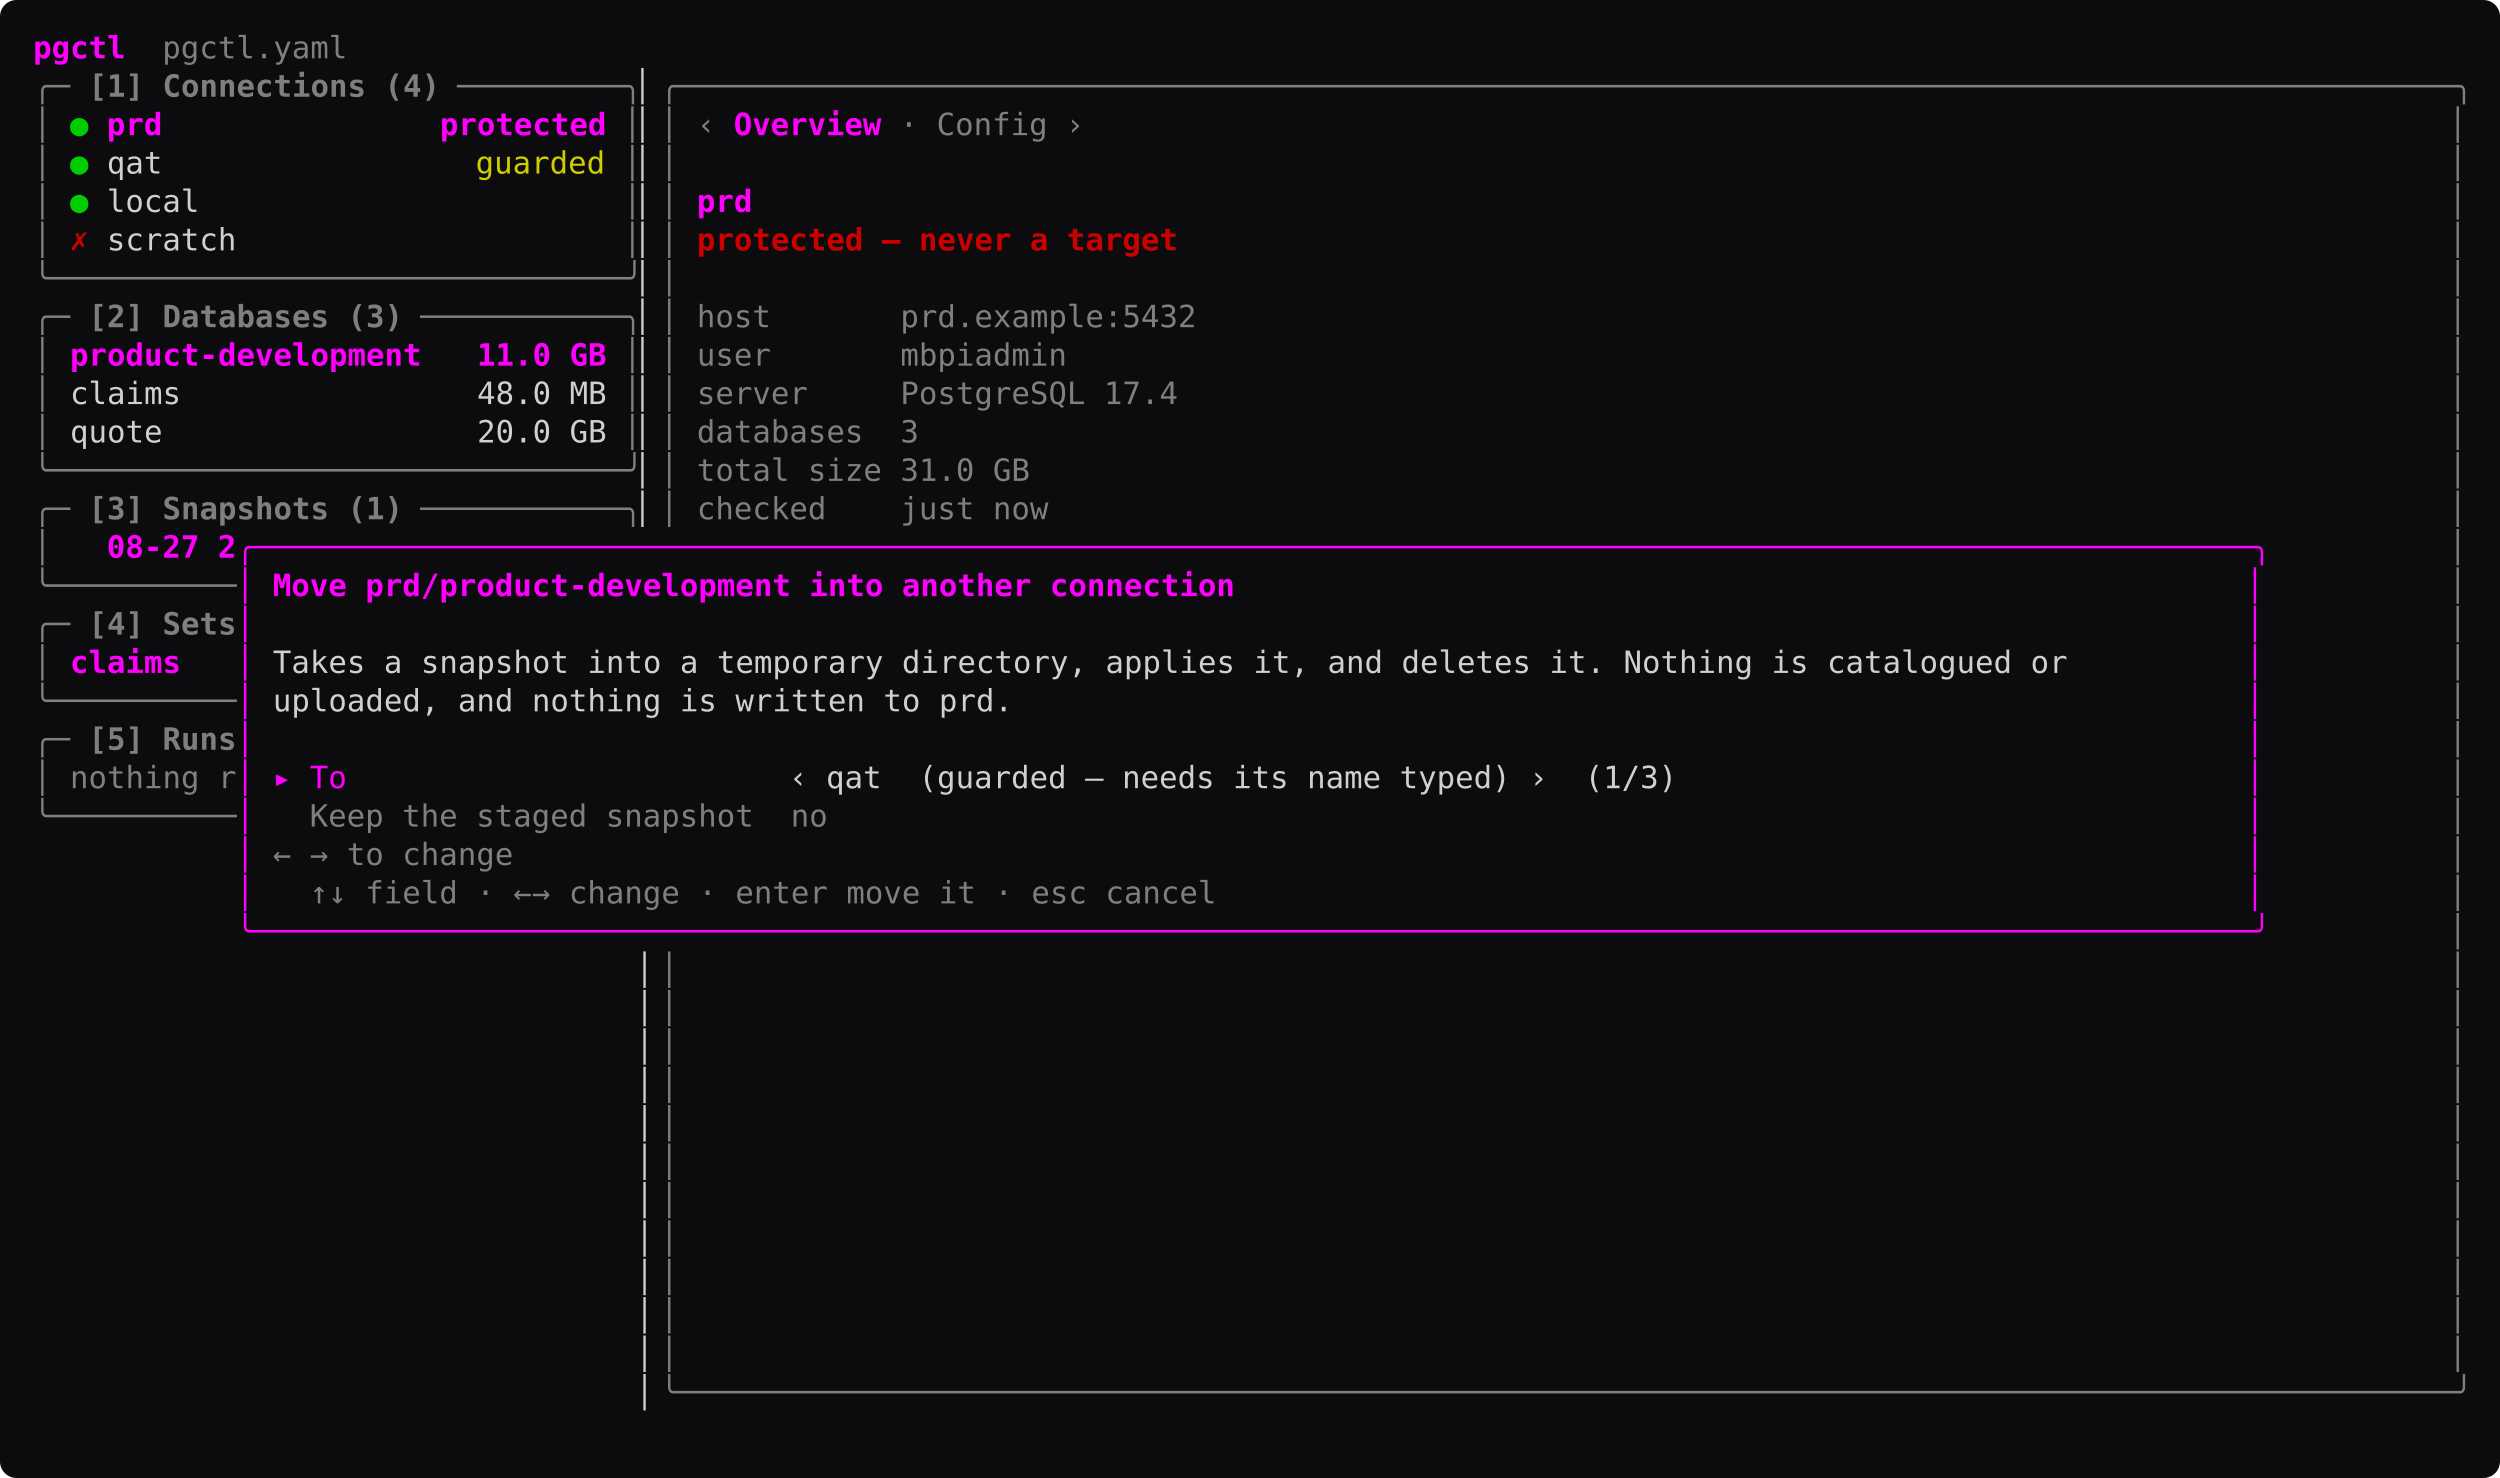
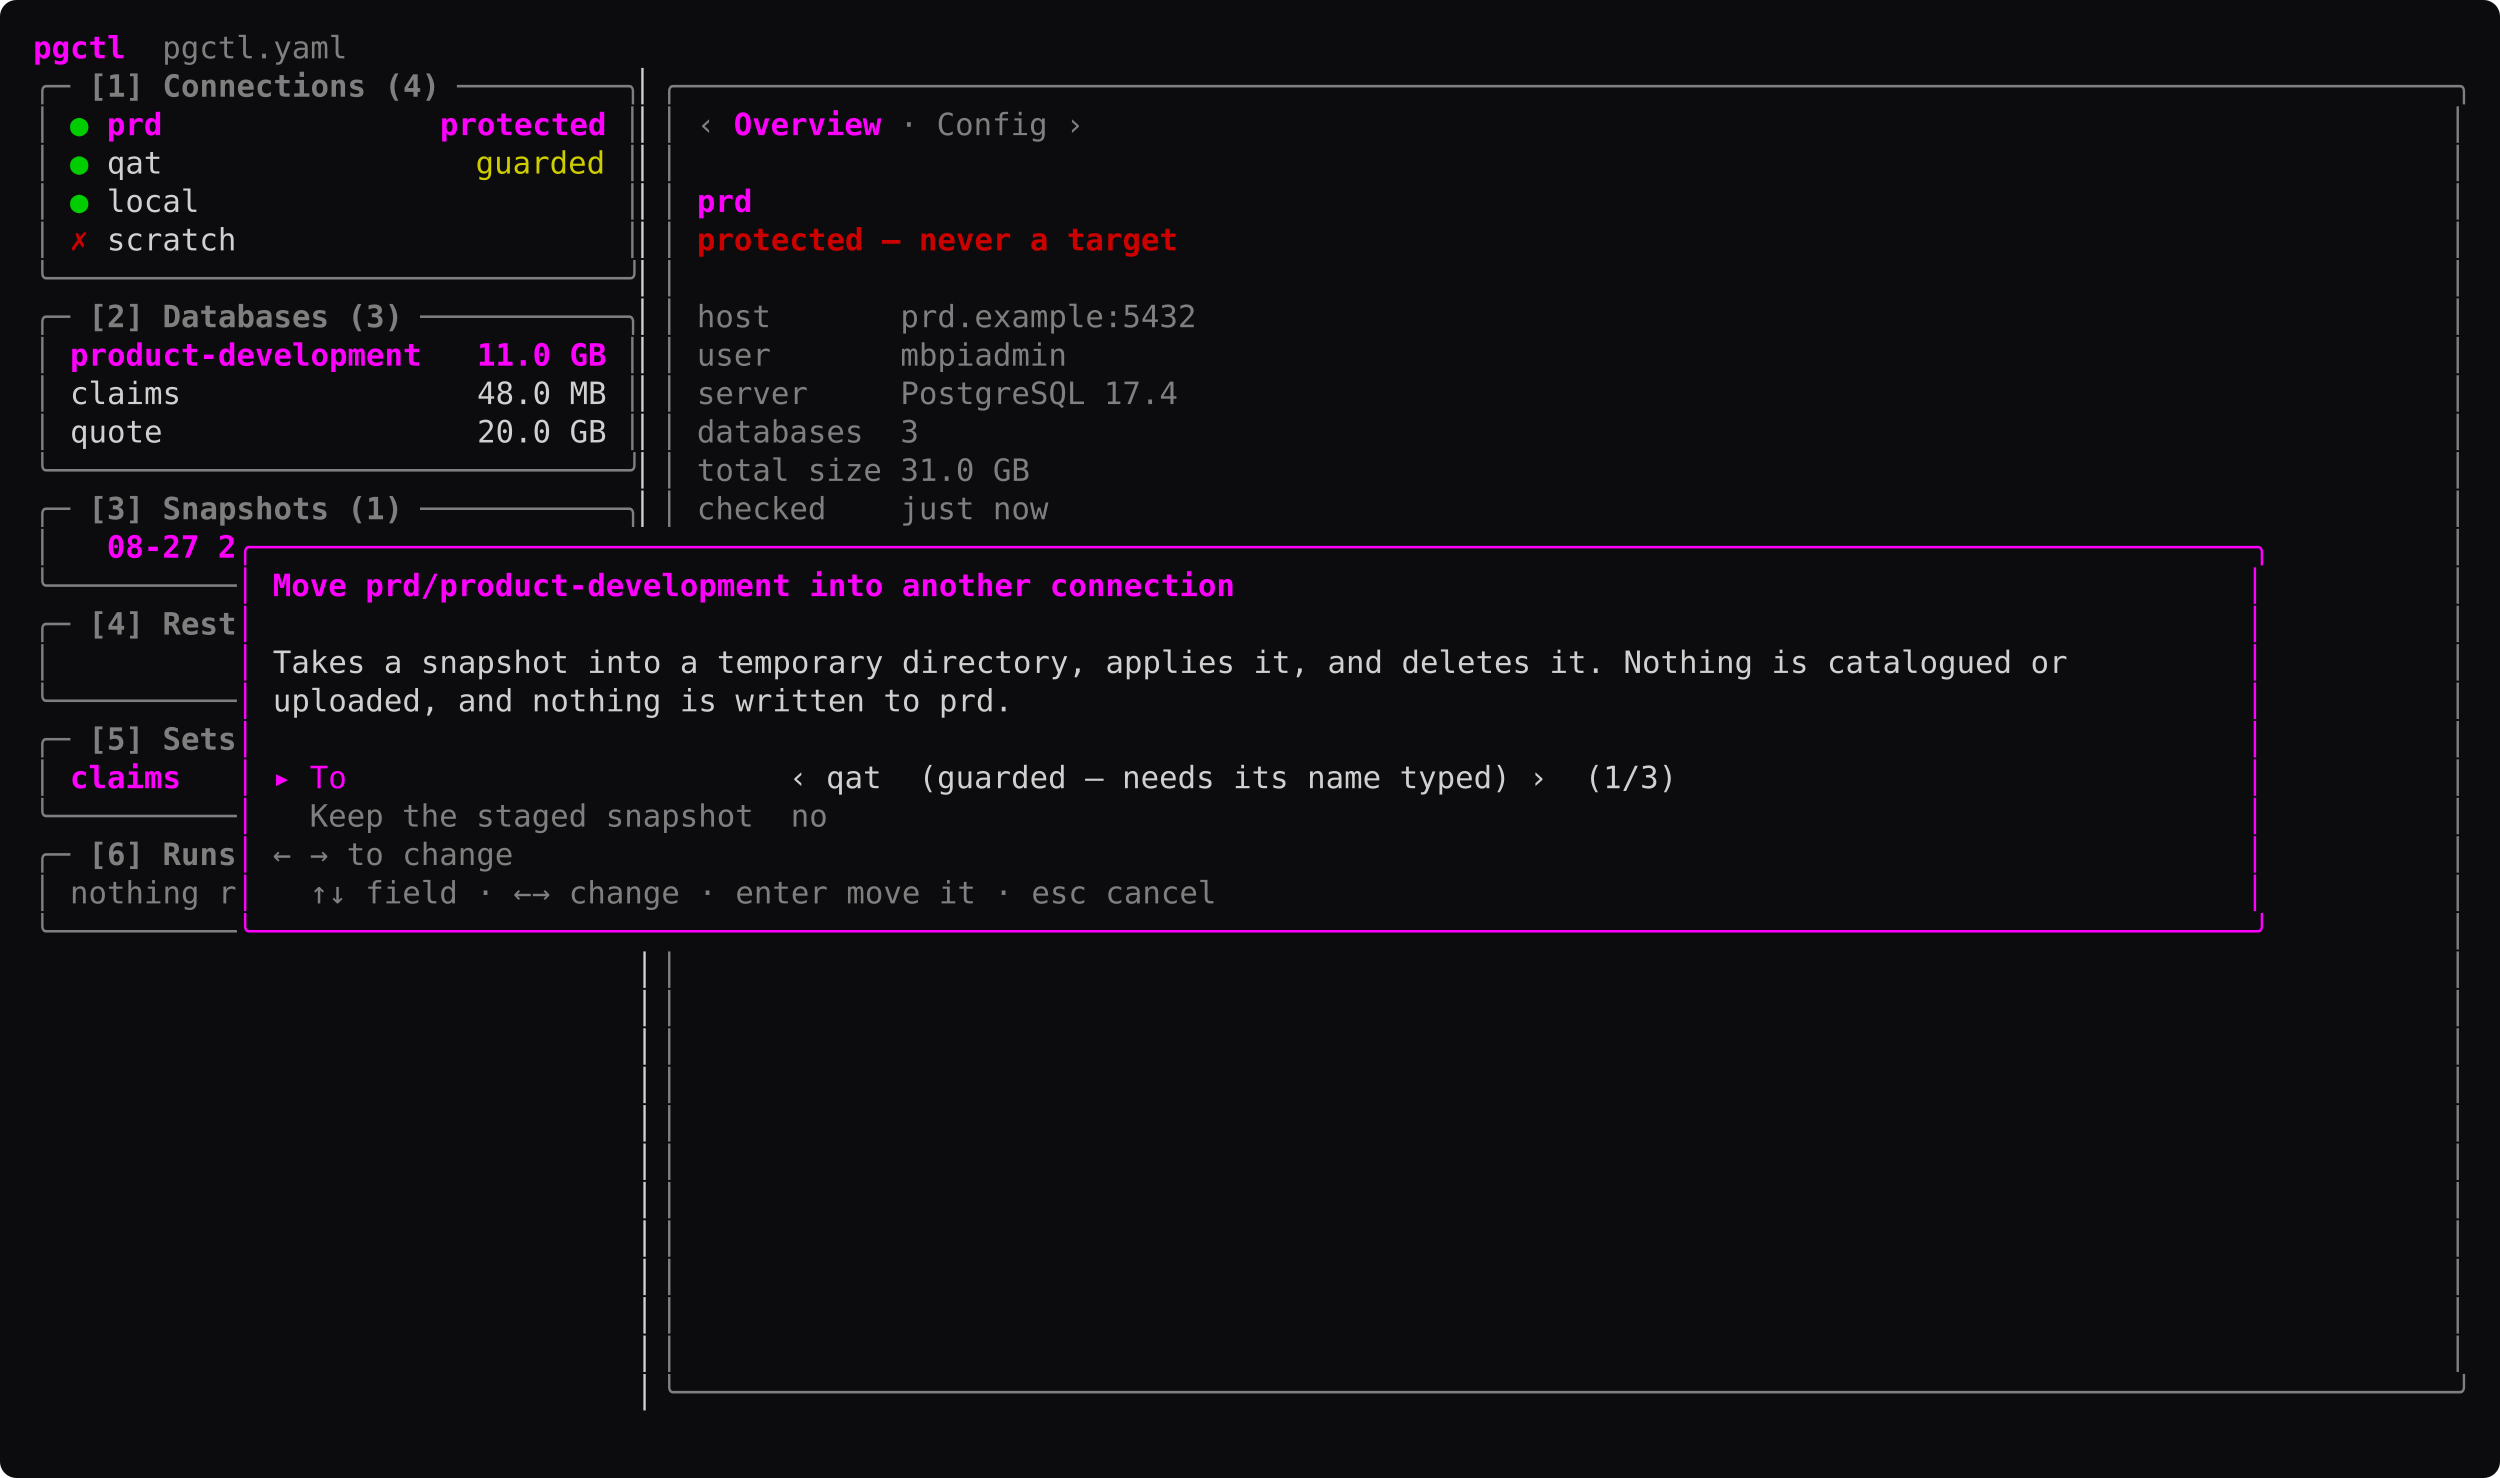
<svg xmlns="http://www.w3.org/2000/svg" width="1057.6" height="625.25" viewBox="0 0 1057.6 625.25" font-family="ui-monospace, 'SF Mono', SFMono-Regular, Menlo, Consolas, 'DejaVu Sans Mono', monospace" font-size="13" role="img">
  <rect width="1057.6" height="625.25" rx="7" fill="#0c0c0e" />
  <text x="14" y="24.68" textLength="39" lengthAdjust="spacing" fill="#ff00ff" font-weight="600" xml:space="preserve">pgctl</text>
  <text x="53" y="24.68" textLength="93.6" lengthAdjust="spacing" fill="#7f7f7f" xml:space="preserve">  pgctl.yaml</text>
  <text x="14" y="40.92" textLength="15.6" lengthAdjust="spacing" fill="#7f7f7f" xml:space="preserve">╭─</text>
  <text x="29.6" y="40.92" textLength="156" lengthAdjust="spacing" fill="#7f7f7f" font-weight="600" xml:space="preserve"> [1] Connections (4)</text>
  <text x="193.4" y="40.92" textLength="78" lengthAdjust="spacing" fill="#7f7f7f" xml:space="preserve">─────────╮</text>
  <text x="271.4" y="40.92" textLength="7.8" lengthAdjust="spacing" fill="#d0d0d0" xml:space="preserve">▏</text>
  <text x="279.2" y="40.92" textLength="764.4" lengthAdjust="spacing" fill="#7f7f7f" xml:space="preserve">╭────────────────────────────────────────────────────────────────────────────────────────────────╮</text>
  <text x="14" y="57.17" textLength="7.8" lengthAdjust="spacing" fill="#7f7f7f" xml:space="preserve">│</text>
  <text x="29.6" y="57.17" textLength="7.8" lengthAdjust="spacing" fill="#00cd00" xml:space="preserve">●</text>
  <text x="45.2" y="57.17" textLength="210.6" lengthAdjust="spacing" fill="#ff00ff" font-weight="600" xml:space="preserve">prd               protected</text>
  <text x="263.6" y="57.17" textLength="7.8" lengthAdjust="spacing" fill="#7f7f7f" xml:space="preserve">│</text>
  <text x="271.4" y="57.17" textLength="7.8" lengthAdjust="spacing" fill="#d0d0d0" xml:space="preserve">▏</text>
  <text x="279.2" y="57.17" textLength="7.8" lengthAdjust="spacing" fill="#7f7f7f" xml:space="preserve">│</text>
  <text x="294.8" y="57.17" textLength="7.8" lengthAdjust="spacing" fill="#7f7f7f" xml:space="preserve">‹</text>
  <text x="310.4" y="57.17" textLength="7.8" lengthAdjust="spacing" fill="#ff00ff" font-weight="600" xml:space="preserve">O</text>
  <text x="318.2" y="57.17" textLength="7.8" lengthAdjust="spacing" fill="#ff00ff" font-weight="600" xml:space="preserve">v</text>
  <text x="326" y="57.17" textLength="7.8" lengthAdjust="spacing" fill="#ff00ff" font-weight="600" xml:space="preserve">e</text>
  <text x="333.8" y="57.17" textLength="7.8" lengthAdjust="spacing" fill="#ff00ff" font-weight="600" xml:space="preserve">r</text>
  <text x="341.6" y="57.17" textLength="7.8" lengthAdjust="spacing" fill="#ff00ff" font-weight="600" xml:space="preserve">v</text>
  <text x="349.4" y="57.17" textLength="7.8" lengthAdjust="spacing" fill="#ff00ff" font-weight="600" xml:space="preserve">i</text>
  <text x="357.2" y="57.17" textLength="7.8" lengthAdjust="spacing" fill="#ff00ff" font-weight="600" xml:space="preserve">e</text>
  <text x="365" y="57.17" textLength="7.8" lengthAdjust="spacing" fill="#ff00ff" font-weight="600" xml:space="preserve">w</text>
  <text x="380.6" y="57.17" textLength="7.8" lengthAdjust="spacing" fill="#7f7f7f" xml:space="preserve">·</text>
  <text x="388.4" y="57.17" textLength="54.6" lengthAdjust="spacing" fill="#7f7f7f" xml:space="preserve"> Config</text>
  <text x="450.8" y="57.17" textLength="7.8" lengthAdjust="spacing" fill="#7f7f7f" xml:space="preserve">›</text>
  <text x="1035.8" y="57.17" textLength="7.8" lengthAdjust="spacing" fill="#7f7f7f" xml:space="preserve">│</text>
  <text x="14" y="73.42" textLength="7.8" lengthAdjust="spacing" fill="#7f7f7f" xml:space="preserve">│</text>
  <text x="29.6" y="73.42" textLength="7.8" lengthAdjust="spacing" fill="#00cd00" xml:space="preserve">●</text>
  <text x="45.2" y="73.42" textLength="23.4" lengthAdjust="spacing" fill="#d0d0d0" xml:space="preserve">qat</text>
  <text x="201.2" y="73.42" textLength="54.6" lengthAdjust="spacing" fill="#cdcd00" xml:space="preserve">guarded</text>
  <text x="263.6" y="73.42" textLength="7.8" lengthAdjust="spacing" fill="#7f7f7f" xml:space="preserve">│</text>
  <text x="271.4" y="73.42" textLength="7.8" lengthAdjust="spacing" fill="#d0d0d0" xml:space="preserve">▏</text>
  <text x="279.2" y="73.42" textLength="7.8" lengthAdjust="spacing" fill="#7f7f7f" xml:space="preserve">│</text>
  <text x="1035.8" y="73.42" textLength="7.8" lengthAdjust="spacing" fill="#7f7f7f" xml:space="preserve">│</text>
  <text x="14" y="89.67" textLength="7.8" lengthAdjust="spacing" fill="#7f7f7f" xml:space="preserve">│</text>
  <text x="29.6" y="89.67" textLength="7.8" lengthAdjust="spacing" fill="#00cd00" xml:space="preserve">●</text>
  <text x="45.2" y="89.67" textLength="39" lengthAdjust="spacing" fill="#d0d0d0" xml:space="preserve">local</text>
  <text x="263.6" y="89.67" textLength="7.8" lengthAdjust="spacing" fill="#7f7f7f" xml:space="preserve">│</text>
  <text x="271.4" y="89.67" textLength="7.8" lengthAdjust="spacing" fill="#d0d0d0" xml:space="preserve">▏</text>
  <text x="279.2" y="89.67" textLength="7.8" lengthAdjust="spacing" fill="#7f7f7f" xml:space="preserve">│</text>
  <text x="294.8" y="89.67" textLength="23.4" lengthAdjust="spacing" fill="#ff00ff" font-weight="600" xml:space="preserve">prd</text>
  <text x="1035.8" y="89.67" textLength="7.8" lengthAdjust="spacing" fill="#7f7f7f" xml:space="preserve">│</text>
  <text x="14" y="105.92" textLength="7.8" lengthAdjust="spacing" fill="#7f7f7f" xml:space="preserve">│</text>
  <text x="29.6" y="105.92" textLength="7.8" lengthAdjust="spacing" fill="#cd0000" font-weight="600" xml:space="preserve">✗</text>
  <text x="45.2" y="105.92" textLength="54.6" lengthAdjust="spacing" fill="#d0d0d0" xml:space="preserve">scratch</text>
  <text x="263.6" y="105.92" textLength="7.8" lengthAdjust="spacing" fill="#7f7f7f" xml:space="preserve">│</text>
  <text x="271.4" y="105.92" textLength="7.8" lengthAdjust="spacing" fill="#d0d0d0" xml:space="preserve">▏</text>
  <text x="279.2" y="105.92" textLength="7.8" lengthAdjust="spacing" fill="#7f7f7f" xml:space="preserve">│</text>
  <text x="294.8" y="105.92" textLength="202.8" lengthAdjust="spacing" fill="#cd0000" font-weight="600" xml:space="preserve">protected — never a target</text>
  <text x="1035.8" y="105.92" textLength="7.8" lengthAdjust="spacing" fill="#7f7f7f" xml:space="preserve">│</text>
  <text x="14" y="122.17" textLength="257.4" lengthAdjust="spacing" fill="#7f7f7f" xml:space="preserve">╰───────────────────────────────╯</text>
  <text x="271.4" y="122.17" textLength="7.8" lengthAdjust="spacing" fill="#d0d0d0" xml:space="preserve">▏</text>
  <text x="279.2" y="122.17" textLength="7.8" lengthAdjust="spacing" fill="#7f7f7f" xml:space="preserve">│</text>
  <text x="1035.8" y="122.17" textLength="7.8" lengthAdjust="spacing" fill="#7f7f7f" xml:space="preserve">│</text>
  <text x="14" y="138.43" textLength="15.6" lengthAdjust="spacing" fill="#7f7f7f" xml:space="preserve">╭─</text>
  <text x="29.6" y="138.43" textLength="140.4" lengthAdjust="spacing" fill="#7f7f7f" font-weight="600" xml:space="preserve"> [2] Databases (3)</text>
  <text x="177.8" y="138.43" textLength="93.6" lengthAdjust="spacing" fill="#7f7f7f" xml:space="preserve">───────────╮</text>
  <text x="271.4" y="138.43" textLength="7.8" lengthAdjust="spacing" fill="#d0d0d0" xml:space="preserve">▏</text>
  <text x="279.2" y="138.43" textLength="7.8" lengthAdjust="spacing" fill="#7f7f7f" xml:space="preserve">│</text>
  <text x="294.8" y="138.43" textLength="210.6" lengthAdjust="spacing" fill="#7f7f7f" xml:space="preserve">host       prd.example:5432</text>
  <text x="1035.8" y="138.43" textLength="7.8" lengthAdjust="spacing" fill="#7f7f7f" xml:space="preserve">│</text>
  <text x="14" y="154.68" textLength="7.8" lengthAdjust="spacing" fill="#7f7f7f" xml:space="preserve">│</text>
  <text x="29.6" y="154.68" textLength="226.2" lengthAdjust="spacing" fill="#ff00ff" font-weight="600" xml:space="preserve">product-development   11.0 GB</text>
  <text x="263.6" y="154.68" textLength="7.8" lengthAdjust="spacing" fill="#7f7f7f" xml:space="preserve">│</text>
  <text x="271.4" y="154.68" textLength="7.8" lengthAdjust="spacing" fill="#d0d0d0" xml:space="preserve">▏</text>
  <text x="279.2" y="154.68" textLength="7.8" lengthAdjust="spacing" fill="#7f7f7f" xml:space="preserve">│</text>
  <text x="294.8" y="154.68" textLength="156" lengthAdjust="spacing" fill="#7f7f7f" xml:space="preserve">user       mbpiadmin</text>
  <text x="1035.8" y="154.68" textLength="7.8" lengthAdjust="spacing" fill="#7f7f7f" xml:space="preserve">│</text>
  <text x="14" y="170.93" textLength="7.8" lengthAdjust="spacing" fill="#7f7f7f" xml:space="preserve">│</text>
  <text x="21.8" y="170.93" textLength="234" lengthAdjust="spacing" fill="#d0d0d0" xml:space="preserve"> claims                48.0 MB</text>
  <text x="263.6" y="170.93" textLength="7.8" lengthAdjust="spacing" fill="#7f7f7f" xml:space="preserve">│</text>
  <text x="271.4" y="170.93" textLength="7.8" lengthAdjust="spacing" fill="#d0d0d0" xml:space="preserve">▏</text>
  <text x="279.2" y="170.93" textLength="7.8" lengthAdjust="spacing" fill="#7f7f7f" xml:space="preserve">│</text>
  <text x="294.8" y="170.93" textLength="202.8" lengthAdjust="spacing" fill="#7f7f7f" xml:space="preserve">server     PostgreSQL 17.4</text>
  <text x="1035.8" y="170.93" textLength="7.8" lengthAdjust="spacing" fill="#7f7f7f" xml:space="preserve">│</text>
  <text x="14" y="187.18" textLength="7.8" lengthAdjust="spacing" fill="#7f7f7f" xml:space="preserve">│</text>
  <text x="21.8" y="187.18" textLength="234" lengthAdjust="spacing" fill="#d0d0d0" xml:space="preserve"> quote                 20.0 GB</text>
  <text x="263.6" y="187.18" textLength="7.8" lengthAdjust="spacing" fill="#7f7f7f" xml:space="preserve">│</text>
  <text x="271.4" y="187.18" textLength="7.8" lengthAdjust="spacing" fill="#d0d0d0" xml:space="preserve">▏</text>
  <text x="279.2" y="187.18" textLength="7.8" lengthAdjust="spacing" fill="#7f7f7f" xml:space="preserve">│</text>
  <text x="294.8" y="187.18" textLength="93.6" lengthAdjust="spacing" fill="#7f7f7f" xml:space="preserve">databases  3</text>
  <text x="1035.8" y="187.18" textLength="7.8" lengthAdjust="spacing" fill="#7f7f7f" xml:space="preserve">│</text>
  <text x="14" y="203.43" textLength="257.4" lengthAdjust="spacing" fill="#7f7f7f" xml:space="preserve">╰───────────────────────────────╯</text>
  <text x="271.4" y="203.43" textLength="7.8" lengthAdjust="spacing" fill="#d0d0d0" xml:space="preserve">▏</text>
  <text x="279.2" y="203.43" textLength="7.8" lengthAdjust="spacing" fill="#7f7f7f" xml:space="preserve">│</text>
  <text x="294.8" y="203.43" textLength="140.4" lengthAdjust="spacing" fill="#7f7f7f" xml:space="preserve">total size 31.0 GB</text>
  <text x="1035.8" y="203.43" textLength="7.8" lengthAdjust="spacing" fill="#7f7f7f" xml:space="preserve">│</text>
  <text x="14" y="219.68" textLength="15.6" lengthAdjust="spacing" fill="#7f7f7f" xml:space="preserve">╭─</text>
  <text x="29.6" y="219.68" textLength="140.4" lengthAdjust="spacing" fill="#7f7f7f" font-weight="600" xml:space="preserve"> [3] Snapshots (1)</text>
  <text x="177.8" y="219.68" textLength="93.6" lengthAdjust="spacing" fill="#7f7f7f" xml:space="preserve">───────────╮</text>
  <text x="271.4" y="219.68" textLength="7.8" lengthAdjust="spacing" fill="#d0d0d0" xml:space="preserve">▏</text>
  <text x="279.2" y="219.68" textLength="7.8" lengthAdjust="spacing" fill="#7f7f7f" xml:space="preserve">│</text>
  <text x="294.8" y="219.68" textLength="148.2" lengthAdjust="spacing" fill="#7f7f7f" xml:space="preserve">checked    just now</text>
  <text x="1035.8" y="219.68" textLength="7.8" lengthAdjust="spacing" fill="#7f7f7f" xml:space="preserve">│</text>
  <text x="14" y="235.93" textLength="7.8" lengthAdjust="spacing" fill="#7f7f7f" xml:space="preserve">│</text>
  <text x="45.2" y="235.93" textLength="54.6" lengthAdjust="spacing" fill="#ff00ff" font-weight="600" xml:space="preserve">08-27 2</text>
  <text x="99.8" y="235.93" textLength="858" lengthAdjust="spacing" fill="#ff00ff" xml:space="preserve">╭────────────────────────────────────────────────────────────────────────────────────────────────────────────╮</text>
  <text x="1035.8" y="235.93" textLength="7.8" lengthAdjust="spacing" fill="#7f7f7f" xml:space="preserve">│</text>
  <text x="14" y="252.18" textLength="85.8" lengthAdjust="spacing" fill="#7f7f7f" xml:space="preserve">╰──────────</text>
  <text x="99.8" y="252.18" textLength="7.8" lengthAdjust="spacing" fill="#ff00ff" xml:space="preserve">│</text>
  <text x="115.4" y="252.18" textLength="405.6" lengthAdjust="spacing" fill="#ff00ff" font-weight="600" xml:space="preserve">Move prd/product-development into another connection</text>
  <text x="950" y="252.18" textLength="7.8" lengthAdjust="spacing" fill="#ff00ff" xml:space="preserve">│</text>
  <text x="1035.8" y="252.18" textLength="7.8" lengthAdjust="spacing" fill="#7f7f7f" xml:space="preserve">│</text>
  <text x="14" y="268.43" textLength="15.6" lengthAdjust="spacing" fill="#7f7f7f" xml:space="preserve">╭─</text>
-   <text x="29.6" y="268.43" textLength="70.2" lengthAdjust="spacing" fill="#7f7f7f" font-weight="600" xml:space="preserve"> [4] Sets</text>
+   <text x="29.6" y="268.43" textLength="70.2" lengthAdjust="spacing" fill="#7f7f7f" font-weight="600" xml:space="preserve"> [4] Rest</text>
  <text x="99.8" y="268.43" textLength="7.8" lengthAdjust="spacing" fill="#ff00ff" xml:space="preserve">│</text>
  <text x="950" y="268.43" textLength="7.8" lengthAdjust="spacing" fill="#ff00ff" xml:space="preserve">│</text>
  <text x="1035.8" y="268.43" textLength="7.8" lengthAdjust="spacing" fill="#7f7f7f" xml:space="preserve">│</text>
  <text x="14" y="284.68" textLength="7.8" lengthAdjust="spacing" fill="#7f7f7f" xml:space="preserve">│</text>
-   <text x="29.6" y="284.68" textLength="46.8" lengthAdjust="spacing" fill="#ff00ff" font-weight="600" xml:space="preserve">claims</text>
  <text x="99.8" y="284.68" textLength="7.8" lengthAdjust="spacing" fill="#ff00ff" xml:space="preserve">│</text>
  <text x="107.6" y="284.68" textLength="764.4" lengthAdjust="spacing" fill="#d0d0d0" xml:space="preserve"> Takes a snapshot into a temporary directory, applies it, and deletes it. Nothing is catalogued or</text>
  <text x="950" y="284.68" textLength="7.8" lengthAdjust="spacing" fill="#ff00ff" xml:space="preserve">│</text>
  <text x="1035.8" y="284.68" textLength="7.8" lengthAdjust="spacing" fill="#7f7f7f" xml:space="preserve">│</text>
  <text x="14" y="300.93" textLength="85.8" lengthAdjust="spacing" fill="#7f7f7f" xml:space="preserve">╰──────────</text>
  <text x="99.8" y="300.93" textLength="7.8" lengthAdjust="spacing" fill="#ff00ff" xml:space="preserve">│</text>
  <text x="107.6" y="300.93" textLength="319.8" lengthAdjust="spacing" fill="#d0d0d0" xml:space="preserve"> uploaded, and nothing is written to prd.</text>
  <text x="950" y="300.93" textLength="7.8" lengthAdjust="spacing" fill="#ff00ff" xml:space="preserve">│</text>
  <text x="1035.8" y="300.93" textLength="7.8" lengthAdjust="spacing" fill="#7f7f7f" xml:space="preserve">│</text>
  <text x="14" y="317.18" textLength="15.6" lengthAdjust="spacing" fill="#7f7f7f" xml:space="preserve">╭─</text>
-   <text x="29.6" y="317.18" textLength="70.2" lengthAdjust="spacing" fill="#7f7f7f" font-weight="600" xml:space="preserve"> [5] Runs</text>
+   <text x="29.6" y="317.18" textLength="70.2" lengthAdjust="spacing" fill="#7f7f7f" font-weight="600" xml:space="preserve"> [5] Sets</text>
  <text x="99.8" y="317.18" textLength="7.8" lengthAdjust="spacing" fill="#ff00ff" xml:space="preserve">│</text>
  <text x="950" y="317.18" textLength="7.8" lengthAdjust="spacing" fill="#ff00ff" xml:space="preserve">│</text>
  <text x="1035.8" y="317.18" textLength="7.8" lengthAdjust="spacing" fill="#7f7f7f" xml:space="preserve">│</text>
  <text x="14" y="333.43" textLength="7.8" lengthAdjust="spacing" fill="#7f7f7f" xml:space="preserve">│</text>
-   <text x="29.6" y="333.43" textLength="70.2" lengthAdjust="spacing" fill="#7f7f7f" xml:space="preserve">nothing r</text>
+   <text x="29.6" y="333.43" textLength="46.8" lengthAdjust="spacing" fill="#ff00ff" font-weight="600" xml:space="preserve">claims</text>
  <text x="99.8" y="333.43" textLength="7.8" lengthAdjust="spacing" fill="#ff00ff" xml:space="preserve">│</text>
  <text x="115.4" y="333.43" textLength="31.2" lengthAdjust="spacing" fill="#ff00ff" xml:space="preserve">▸ To</text>
  <text x="333.8" y="333.43" textLength="374.4" lengthAdjust="spacing" fill="#d0d0d0" xml:space="preserve">‹ qat  (guarded — needs its name typed) ›  (1/3)</text>
  <text x="950" y="333.43" textLength="7.8" lengthAdjust="spacing" fill="#ff00ff" xml:space="preserve">│</text>
  <text x="1035.8" y="333.43" textLength="7.8" lengthAdjust="spacing" fill="#7f7f7f" xml:space="preserve">│</text>
  <text x="14" y="349.68" textLength="85.8" lengthAdjust="spacing" fill="#7f7f7f" xml:space="preserve">╰──────────</text>
  <text x="99.8" y="349.68" textLength="7.8" lengthAdjust="spacing" fill="#ff00ff" xml:space="preserve">│</text>
  <text x="131" y="349.68" textLength="218.4" lengthAdjust="spacing" fill="#7f7f7f" xml:space="preserve">Keep the staged snapshot  no</text>
  <text x="950" y="349.68" textLength="7.8" lengthAdjust="spacing" fill="#ff00ff" xml:space="preserve">│</text>
  <text x="1035.8" y="349.68" textLength="7.8" lengthAdjust="spacing" fill="#7f7f7f" xml:space="preserve">│</text>
+   <text x="14" y="365.93" textLength="15.6" lengthAdjust="spacing" fill="#7f7f7f" xml:space="preserve">╭─</text>
+   <text x="29.6" y="365.93" textLength="70.2" lengthAdjust="spacing" fill="#7f7f7f" font-weight="600" xml:space="preserve"> [6] Runs</text>
  <text x="99.8" y="365.93" textLength="7.8" lengthAdjust="spacing" fill="#ff00ff" xml:space="preserve">│</text>
  <text x="115.4" y="365.93" textLength="101.4" lengthAdjust="spacing" fill="#7f7f7f" xml:space="preserve">← → to change</text>
  <text x="950" y="365.93" textLength="7.8" lengthAdjust="spacing" fill="#ff00ff" xml:space="preserve">│</text>
  <text x="1035.8" y="365.93" textLength="7.8" lengthAdjust="spacing" fill="#7f7f7f" xml:space="preserve">│</text>
+   <text x="14" y="382.18" textLength="7.8" lengthAdjust="spacing" fill="#7f7f7f" xml:space="preserve">│</text>
+   <text x="29.6" y="382.18" textLength="70.2" lengthAdjust="spacing" fill="#7f7f7f" xml:space="preserve">nothing r</text>
  <text x="99.8" y="382.18" textLength="7.8" lengthAdjust="spacing" fill="#ff00ff" xml:space="preserve">│</text>
  <text x="115.4" y="382.18" textLength="397.8" lengthAdjust="spacing" fill="#7f7f7f" xml:space="preserve">  ↑↓ field · ←→ change · enter move it · esc cancel</text>
  <text x="950" y="382.18" textLength="7.8" lengthAdjust="spacing" fill="#ff00ff" xml:space="preserve">│</text>
  <text x="1035.8" y="382.18" textLength="7.8" lengthAdjust="spacing" fill="#7f7f7f" xml:space="preserve">│</text>
+   <text x="14" y="398.43" textLength="85.8" lengthAdjust="spacing" fill="#7f7f7f" xml:space="preserve">╰──────────</text>
  <text x="99.8" y="398.43" textLength="858" lengthAdjust="spacing" fill="#ff00ff" xml:space="preserve">╰────────────────────────────────────────────────────────────────────────────────────────────────────────────╯</text>
  <text x="1035.8" y="398.43" textLength="7.8" lengthAdjust="spacing" fill="#7f7f7f" xml:space="preserve">│</text>
  <text x="14" y="414.68" textLength="265.2" lengthAdjust="spacing" fill="#d0d0d0" xml:space="preserve">                                 ▏</text>
  <text x="279.2" y="414.68" textLength="7.8" lengthAdjust="spacing" fill="#7f7f7f" xml:space="preserve">│</text>
  <text x="1035.8" y="414.68" textLength="7.8" lengthAdjust="spacing" fill="#7f7f7f" xml:space="preserve">│</text>
  <text x="14" y="430.93" textLength="265.2" lengthAdjust="spacing" fill="#d0d0d0" xml:space="preserve">                                 ▏</text>
  <text x="279.2" y="430.93" textLength="7.8" lengthAdjust="spacing" fill="#7f7f7f" xml:space="preserve">│</text>
  <text x="1035.8" y="430.93" textLength="7.8" lengthAdjust="spacing" fill="#7f7f7f" xml:space="preserve">│</text>
  <text x="14" y="447.18" textLength="265.2" lengthAdjust="spacing" fill="#d0d0d0" xml:space="preserve">                                 ▏</text>
  <text x="279.2" y="447.18" textLength="7.8" lengthAdjust="spacing" fill="#7f7f7f" xml:space="preserve">│</text>
  <text x="1035.8" y="447.18" textLength="7.8" lengthAdjust="spacing" fill="#7f7f7f" xml:space="preserve">│</text>
  <text x="14" y="463.43" textLength="265.2" lengthAdjust="spacing" fill="#d0d0d0" xml:space="preserve">                                 ▏</text>
  <text x="279.2" y="463.43" textLength="7.8" lengthAdjust="spacing" fill="#7f7f7f" xml:space="preserve">│</text>
  <text x="1035.8" y="463.43" textLength="7.8" lengthAdjust="spacing" fill="#7f7f7f" xml:space="preserve">│</text>
  <text x="14" y="479.68" textLength="265.2" lengthAdjust="spacing" fill="#d0d0d0" xml:space="preserve">                                 ▏</text>
  <text x="279.2" y="479.68" textLength="7.8" lengthAdjust="spacing" fill="#7f7f7f" xml:space="preserve">│</text>
  <text x="1035.8" y="479.68" textLength="7.8" lengthAdjust="spacing" fill="#7f7f7f" xml:space="preserve">│</text>
  <text x="14" y="495.93" textLength="265.2" lengthAdjust="spacing" fill="#d0d0d0" xml:space="preserve">                                 ▏</text>
  <text x="279.2" y="495.93" textLength="7.8" lengthAdjust="spacing" fill="#7f7f7f" xml:space="preserve">│</text>
  <text x="1035.8" y="495.93" textLength="7.8" lengthAdjust="spacing" fill="#7f7f7f" xml:space="preserve">│</text>
  <text x="14" y="512.17" textLength="265.2" lengthAdjust="spacing" fill="#d0d0d0" xml:space="preserve">                                 ▏</text>
  <text x="279.2" y="512.17" textLength="7.8" lengthAdjust="spacing" fill="#7f7f7f" xml:space="preserve">│</text>
  <text x="1035.8" y="512.17" textLength="7.8" lengthAdjust="spacing" fill="#7f7f7f" xml:space="preserve">│</text>
  <text x="14" y="528.42" textLength="265.2" lengthAdjust="spacing" fill="#d0d0d0" xml:space="preserve">                                 ▏</text>
  <text x="279.2" y="528.42" textLength="7.8" lengthAdjust="spacing" fill="#7f7f7f" xml:space="preserve">│</text>
  <text x="1035.8" y="528.42" textLength="7.8" lengthAdjust="spacing" fill="#7f7f7f" xml:space="preserve">│</text>
  <text x="14" y="544.67" textLength="265.2" lengthAdjust="spacing" fill="#d0d0d0" xml:space="preserve">                                 ▏</text>
  <text x="279.2" y="544.67" textLength="7.8" lengthAdjust="spacing" fill="#7f7f7f" xml:space="preserve">│</text>
  <text x="1035.8" y="544.67" textLength="7.8" lengthAdjust="spacing" fill="#7f7f7f" xml:space="preserve">│</text>
  <text x="14" y="560.92" textLength="265.2" lengthAdjust="spacing" fill="#d0d0d0" xml:space="preserve">                                 ▏</text>
  <text x="279.2" y="560.92" textLength="7.8" lengthAdjust="spacing" fill="#7f7f7f" xml:space="preserve">│</text>
  <text x="1035.8" y="560.92" textLength="7.8" lengthAdjust="spacing" fill="#7f7f7f" xml:space="preserve">│</text>
  <text x="14" y="577.17" textLength="265.2" lengthAdjust="spacing" fill="#d0d0d0" xml:space="preserve">                                 ▏</text>
  <text x="279.2" y="577.17" textLength="7.8" lengthAdjust="spacing" fill="#7f7f7f" xml:space="preserve">│</text>
  <text x="1035.8" y="577.17" textLength="7.8" lengthAdjust="spacing" fill="#7f7f7f" xml:space="preserve">│</text>
  <text x="14" y="593.42" textLength="265.2" lengthAdjust="spacing" fill="#d0d0d0" xml:space="preserve">                                 ▏</text>
  <text x="279.2" y="593.42" textLength="764.4" lengthAdjust="spacing" fill="#7f7f7f" xml:space="preserve">╰────────────────────────────────────────────────────────────────────────────────────────────────╯</text>
</svg>
